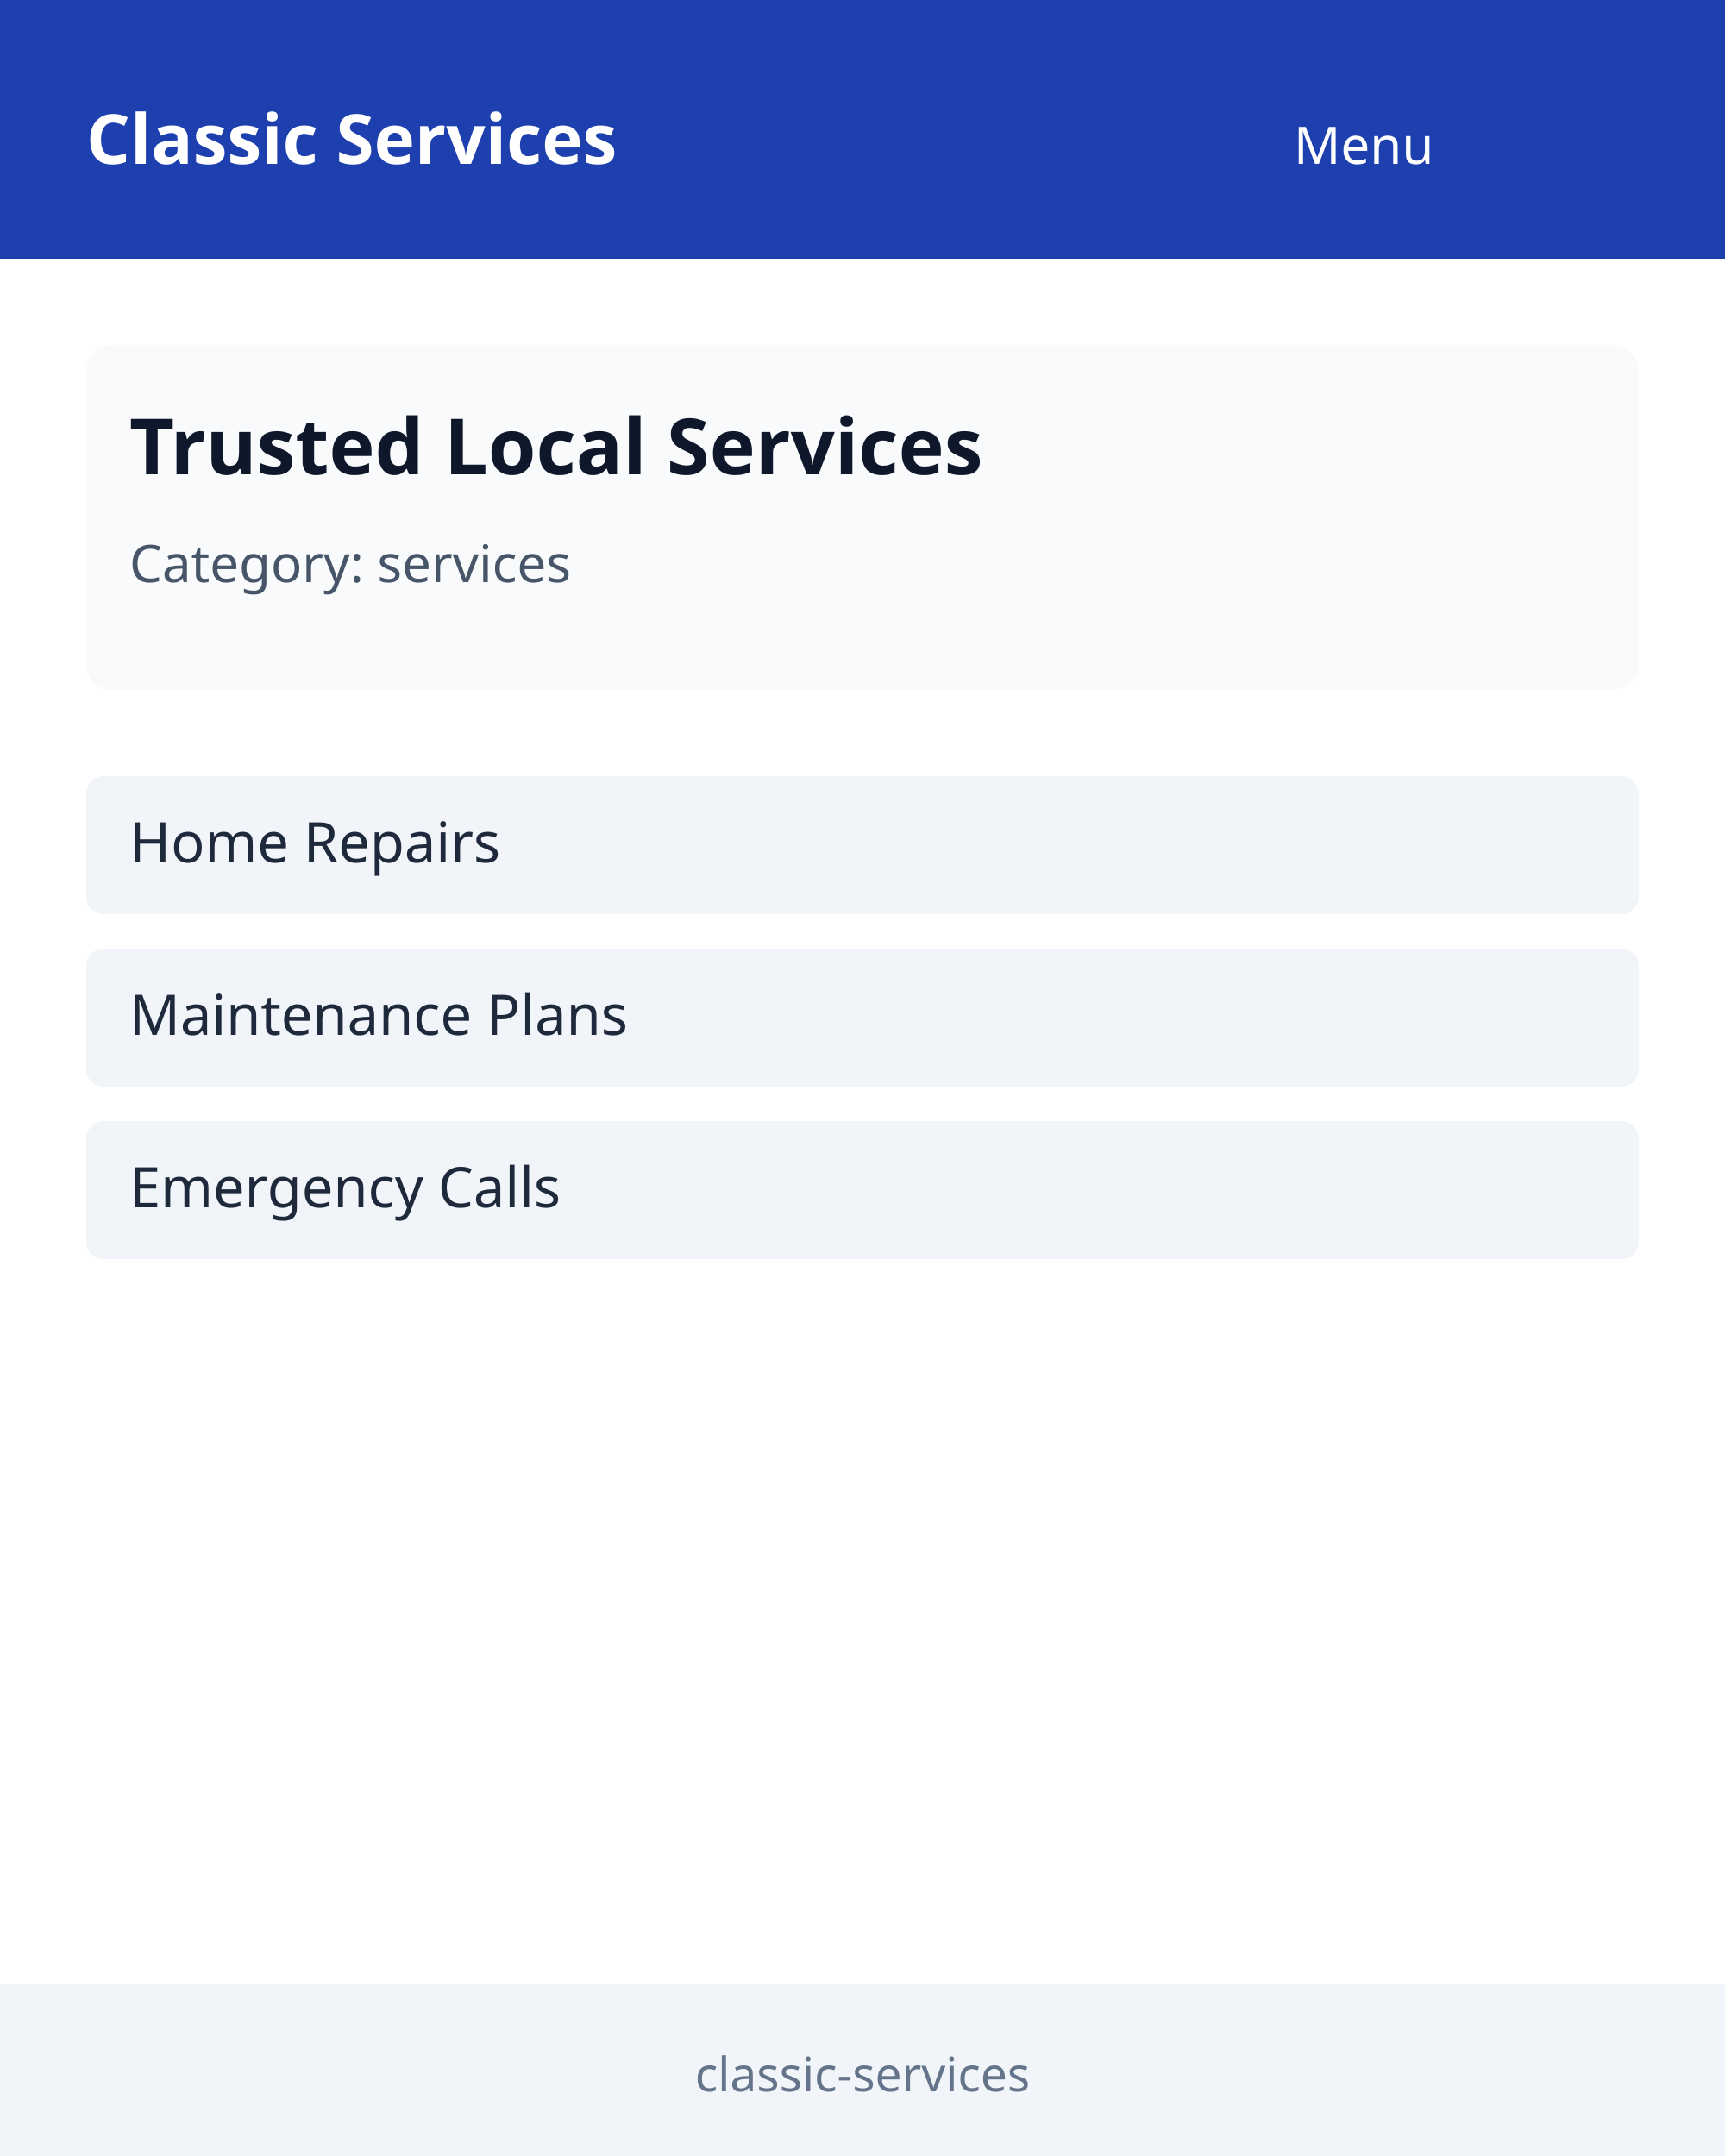
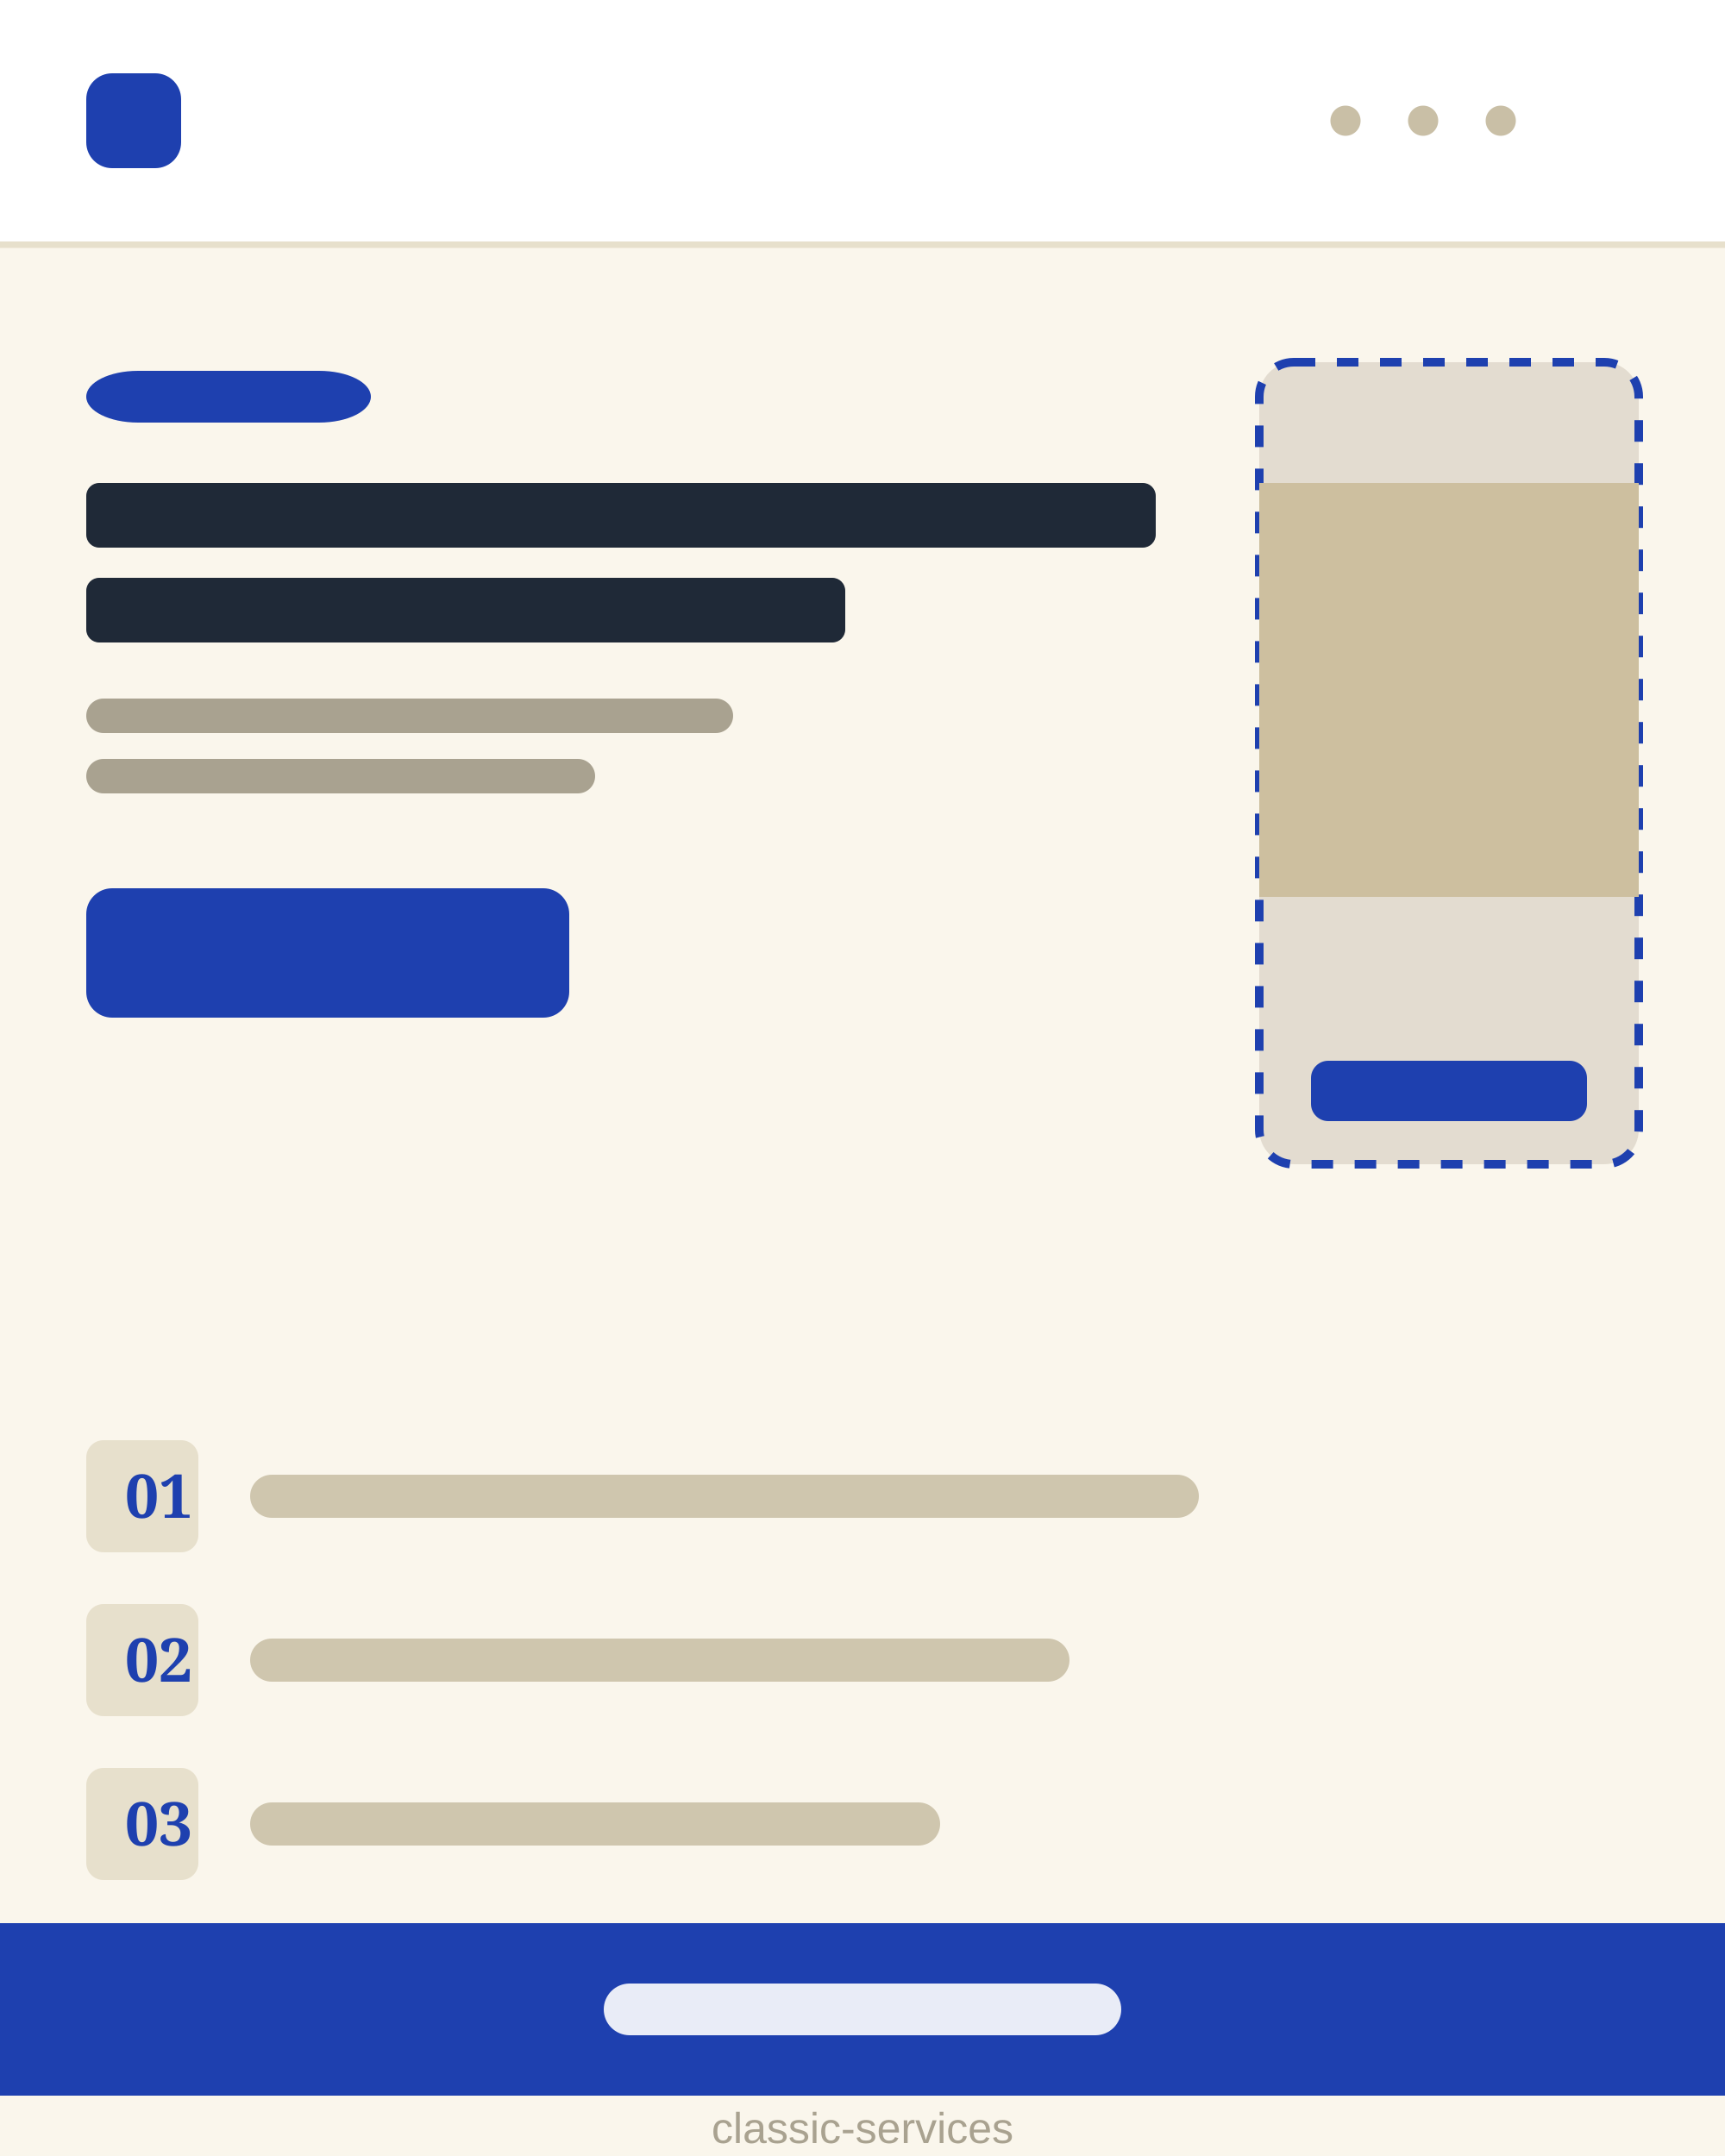
<svg xmlns="http://www.w3.org/2000/svg" viewBox="0 0 400 500" width="400" height="500">
-   <rect width="400" height="500" fill="#FFFFFF" />
-   <rect x="0" y="0" width="400" height="60" fill="#1E40AF" />
-   <text x="20" y="38" font-family="sans-serif" font-size="16" font-weight="bold" fill="#FFFFFF">Classic Services</text>
-   <text x="300" y="38" font-family="sans-serif" font-size="12" fill="#FFFFFF">Menu</text>
-   <rect x="20" y="80" width="360" height="80" rx="6" fill="#F8FAFC" />
-   <text x="30" y="110" font-family="sans-serif" font-size="18" font-weight="bold" fill="#0F172A">Trusted Local Services</text>
-   <text x="30" y="135" font-family="sans-serif" font-size="12" fill="#475569">Category: services</text>
-   <rect x="20" y="180" width="360" height="32" rx="4" fill="#F1F5F9" />
-   <text x="30" y="200" font-family="sans-serif" font-size="13" fill="#1E293B">Home Repairs</text>
-   <rect x="20" y="220" width="360" height="32" rx="4" fill="#F1F5F9" />
-   <text x="30" y="240" font-family="sans-serif" font-size="13" fill="#1E293B">Maintenance Plans</text>
-   <rect x="20" y="260" width="360" height="32" rx="4" fill="#F1F5F9" />
-   <text x="30" y="280" font-family="sans-serif" font-size="13" fill="#1E293B">Emergency Calls</text>
-   <rect x="0" y="460" width="400" height="40" fill="#F1F5F9" />
-   <text x="200" y="485" font-family="sans-serif" font-size="11" fill="#64748B" text-anchor="middle">classic-services</text>
+   <rect width="400" height="500" fill="#FAF6EC" />
+   <rect width="400" height="56" fill="#FFFFFF" />
+   <rect x="0" y="56" width="400" height="1.5" fill="#E7E0CC" />
+   <rect x="20" y="17" width="22" height="22" rx="6" fill="#1E40AF" />
+   <circle cx="312" cy="28" r="3.5" fill="#C9BFA6" />
+   <circle cx="330" cy="28" r="3.5" fill="#C9BFA6" />
+   <circle cx="348" cy="28" r="3.5" fill="#C9BFA6" />
+   <rect x="20" y="86" width="66" height="12" rx="12" fill="#1E40AF" />
+   <rect x="20" y="112" width="248" height="15" rx="3" fill="#1F2937" />
+   <rect x="20" y="134" width="176" height="15" rx="3" fill="#1F2937" />
+   <rect x="20" y="162" width="150" height="8" rx="4" fill="#A9A290" />
+   <rect x="20" y="176" width="118" height="8" rx="4" fill="#A9A290" />
+   <rect x="20" y="206" width="112" height="30" rx="6" fill="#1E40AF" />
+   <rect x="292" y="84" width="88" height="186" rx="8" fill="#E3DCD0" />
+   <rect x="292" y="84" width="88" height="186" rx="8" fill="none" stroke="#1E40AF" stroke-width="2" stroke-dasharray="5 5" />
+   <rect x="292" y="112" width="88" height="96" fill="#CDBF9F" />
+   <rect x="304" y="246" width="64" height="14" rx="4" fill="#1E40AF" />
+   <rect x="20" y="334" width="26" height="26" rx="4" fill="#E7E0CC" />
+   <text x="29" y="352" font-family="Georgia, serif" font-size="14" font-weight="bold" fill="#1E40AF">01</text>
+   <rect x="58" y="342" width="220" height="10" rx="5" fill="#CFC6AE" />
+   <rect x="20" y="372" width="26" height="26" rx="4" fill="#E7E0CC" />
+   <text x="29" y="390" font-family="Georgia, serif" font-size="14" font-weight="bold" fill="#1E40AF">02</text>
+   <rect x="58" y="380" width="190" height="10" rx="5" fill="#CFC6AE" />
+   <rect x="20" y="410" width="26" height="26" rx="4" fill="#E7E0CC" />
+   <text x="29" y="428" font-family="Georgia, serif" font-size="14" font-weight="bold" fill="#1E40AF">03</text>
+   <rect x="58" y="418" width="160" height="10" rx="5" fill="#CFC6AE" />
+   <rect x="0" y="446" width="400" height="40" fill="#1E40AF" />
+   <rect x="140" y="460" width="120" height="12" rx="6" fill="#FFFFFF" opacity="0.9" />
+   <rect x="0" y="486" width="400" height="14" fill="#FAF6EC" />
+   <text x="200" y="497" font-family="Arial, Helvetica, sans-serif" font-size="10" fill="#A9A290" text-anchor="middle">classic-services</text>
</svg>
